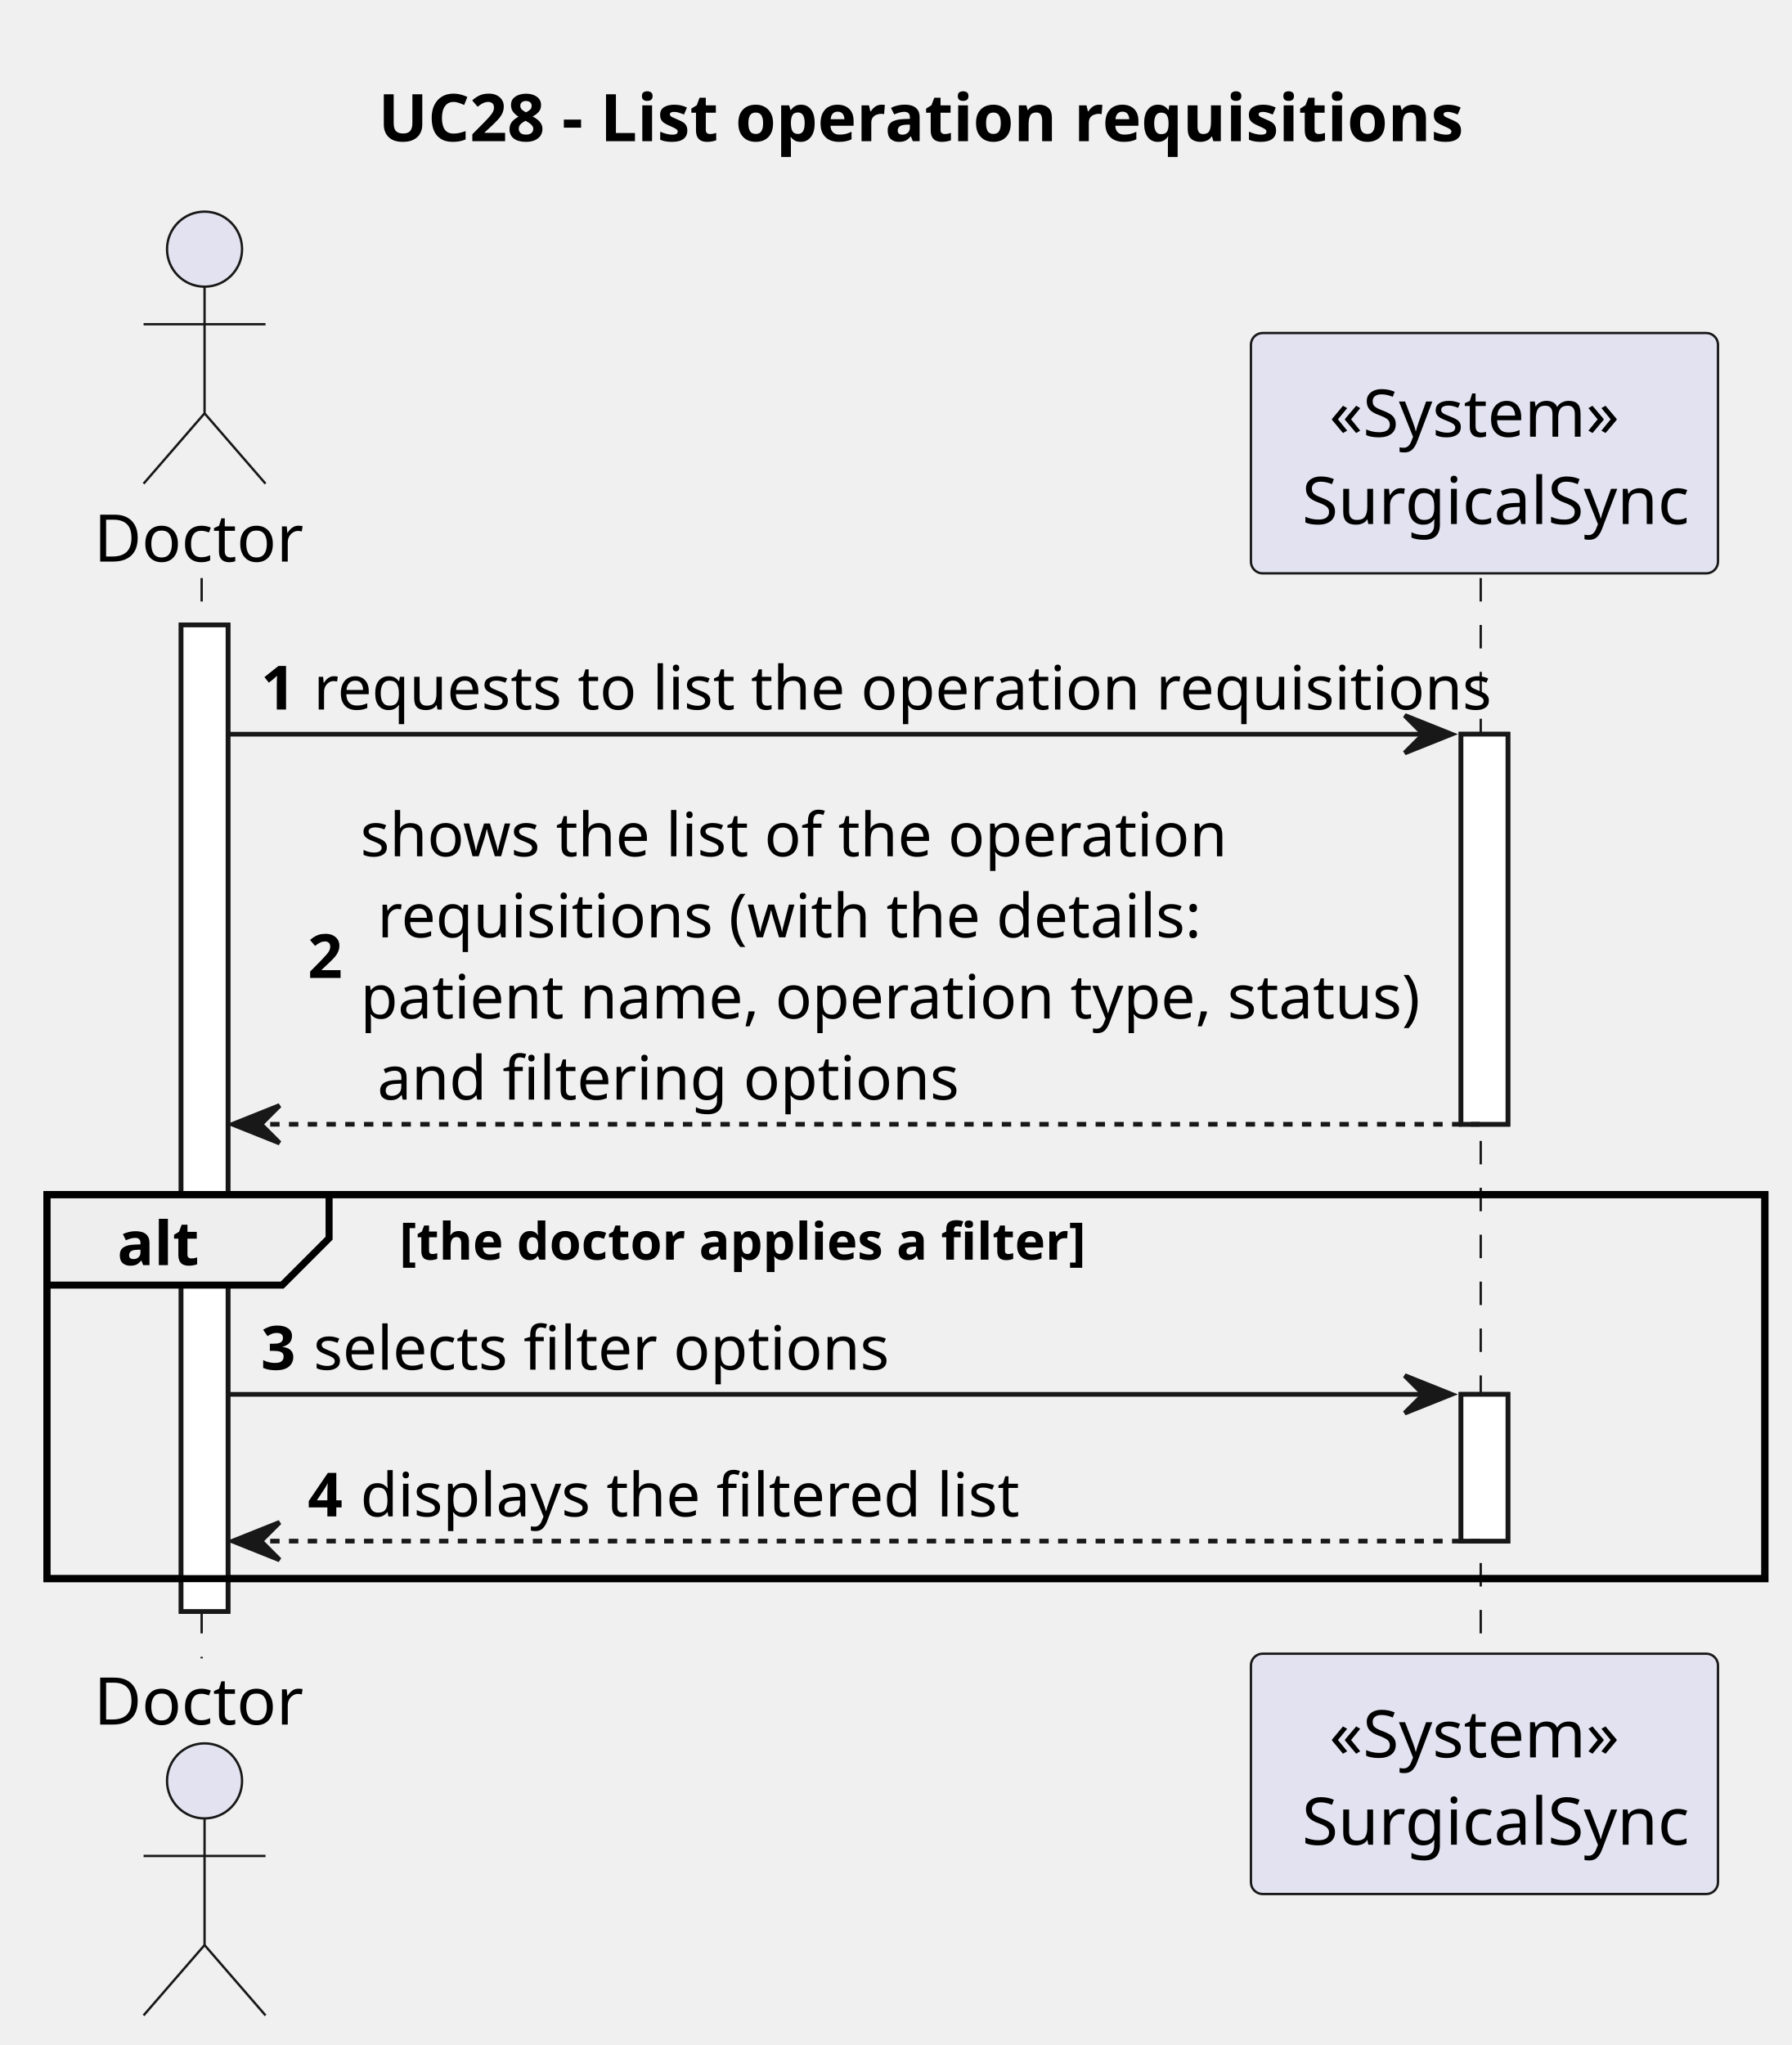
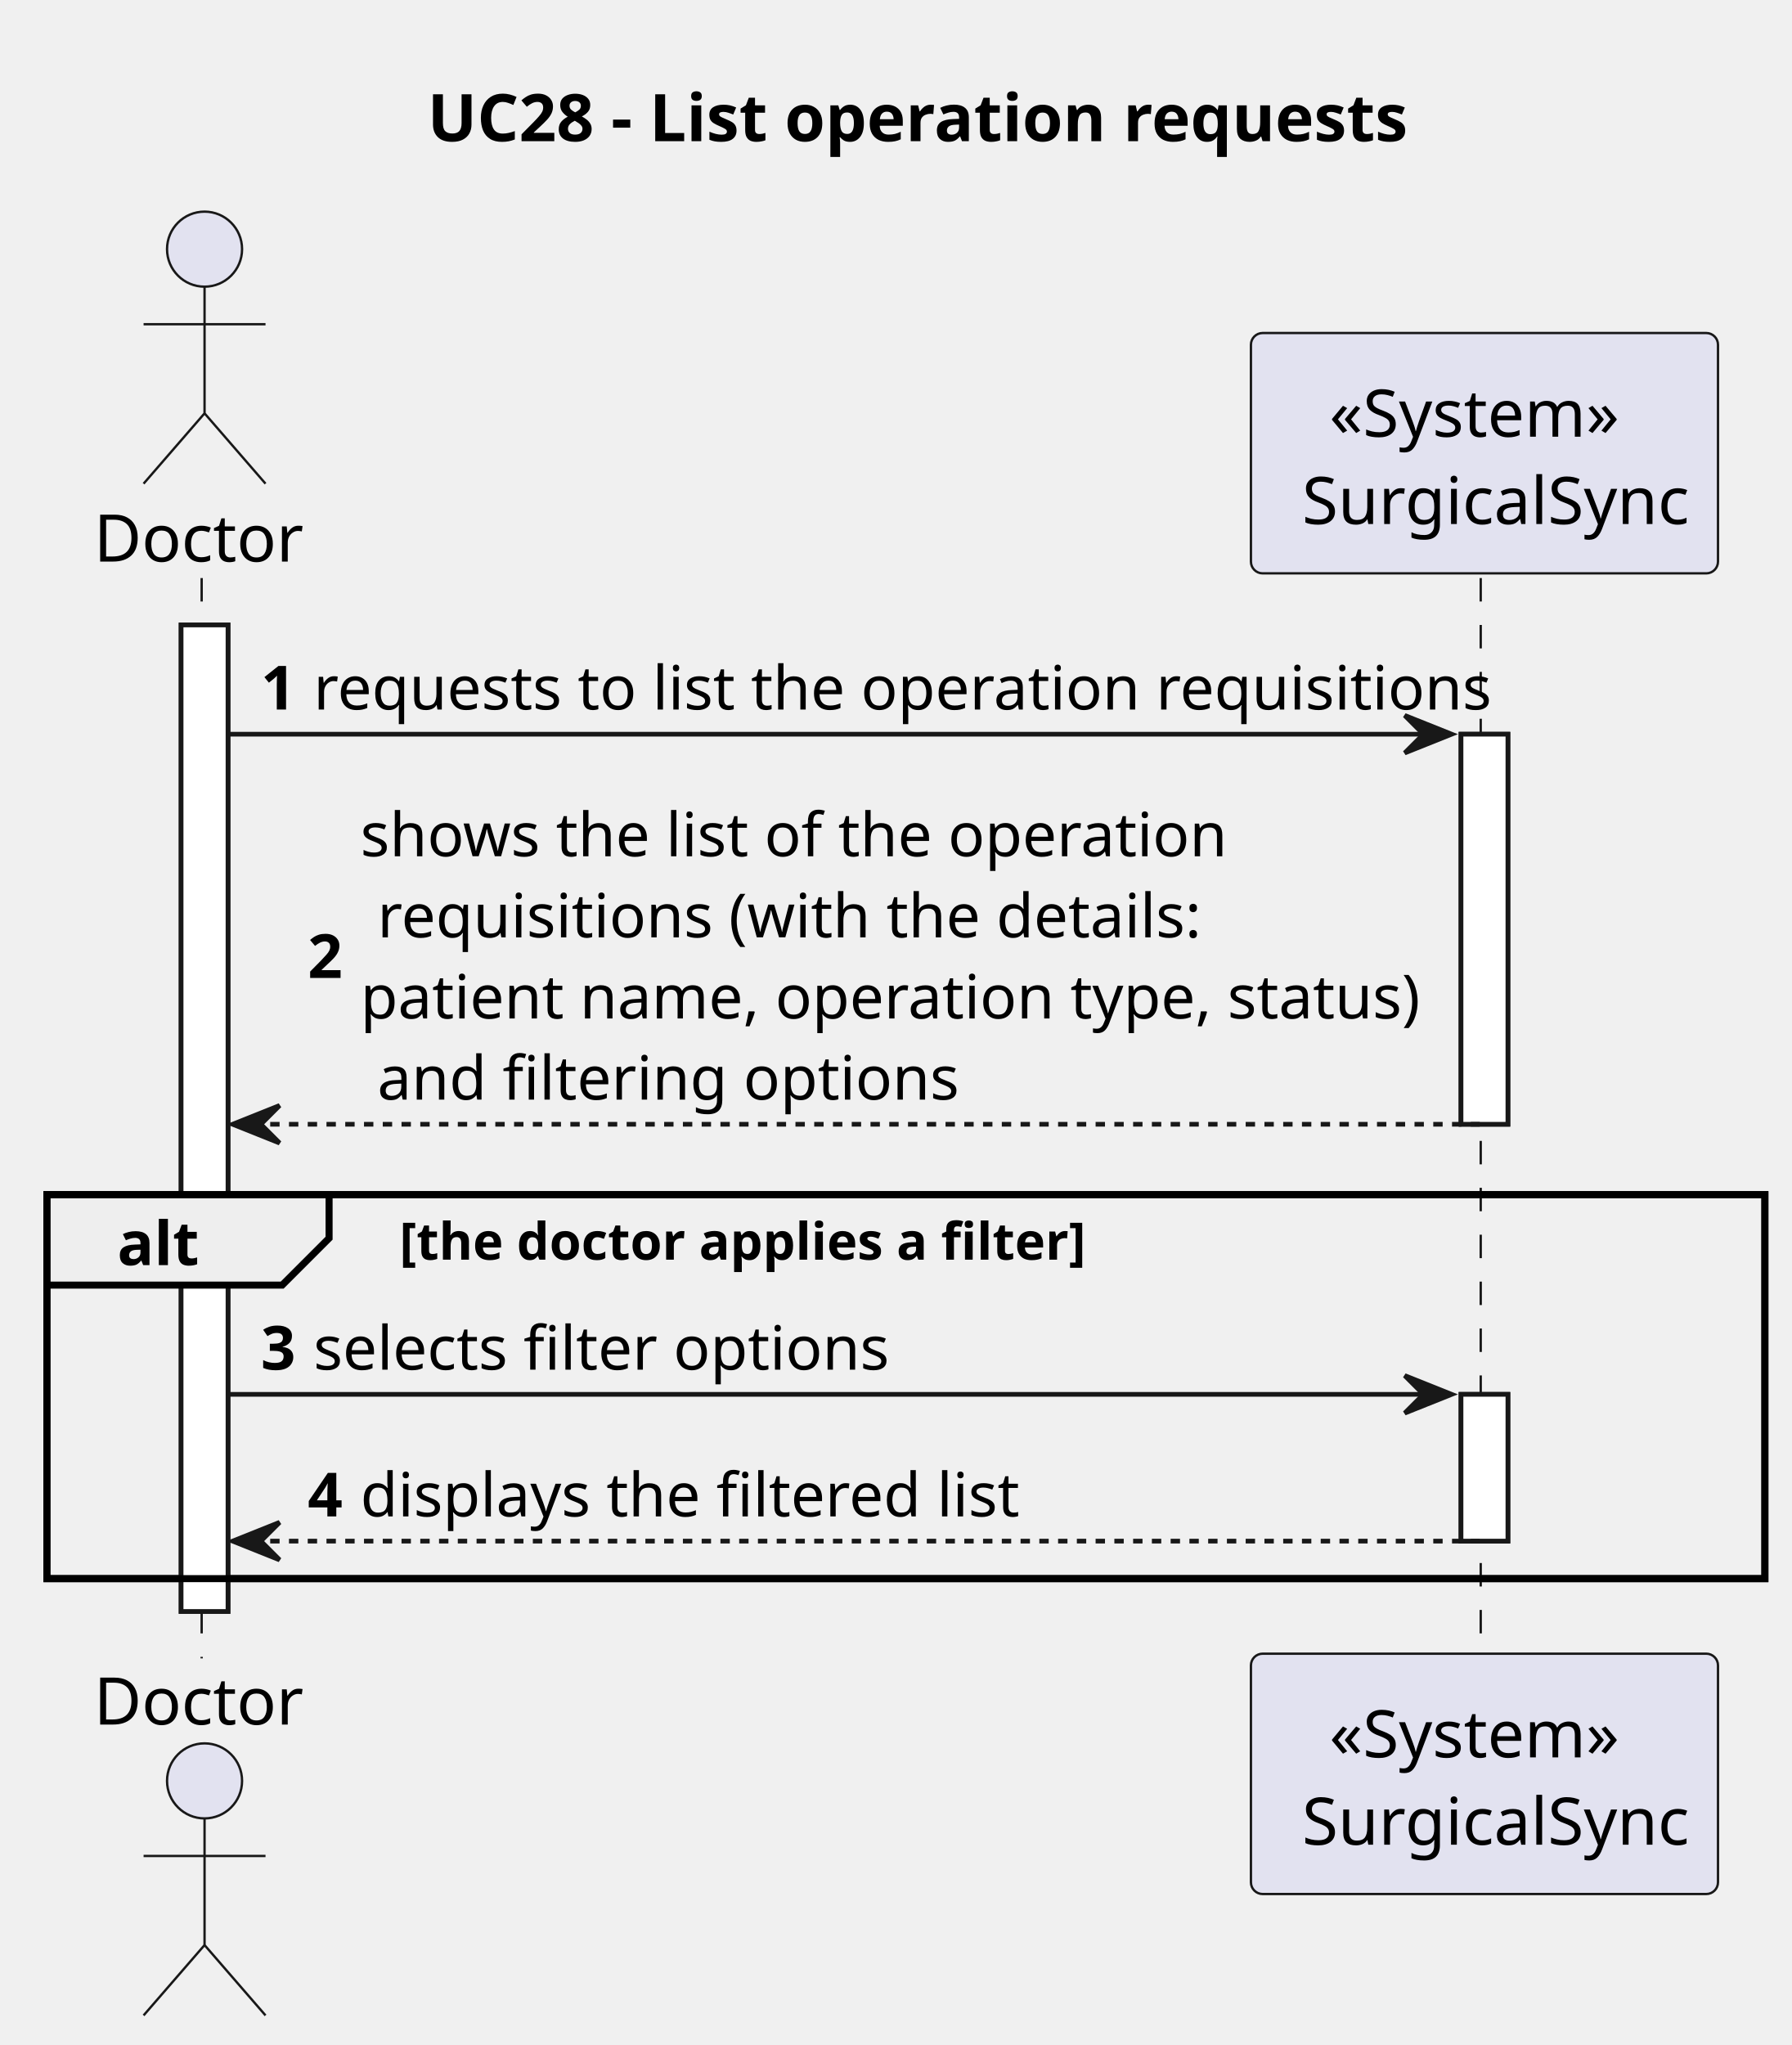
<svg xmlns="http://www.w3.org/2000/svg" contentStyleType="text/css" height="436px" preserveAspectRatio="none" style="width:382px;height:436px;background:#FFFFFF;" version="1.1" viewBox="0 0 382 436" width="382px" zoomAndPan="magnify">
  <defs />
  <g>
-     <text fill="#000000" font-family="sans-serif" font-size="14" font-weight="bold" lengthAdjust="spacing" textLength="224.027" x="80.651" y="30.107">UC28 - List operation requisitions</text>
+     <text fill="#000000" font-family="sans-serif" font-size="14" font-weight="bold" lengthAdjust="spacing" textLength="203.041" x="91.144" y="30.107">UC28 - List operation requests</text>
    <rect fill="#FFFFFF" height="210.328" style="stroke:#181818;stroke-width:1.0;" width="10" x="38.617" y="133.242" />
    <rect fill="#FFFFFF" height="83.164" style="stroke:#181818;stroke-width:1.0;" width="10" x="311.533" y="156.533" />
    <rect fill="#FFFFFF" height="31.291" style="stroke:#181818;stroke-width:1.0;" width="10" x="311.533" y="297.279" />
    <rect fill="none" height="81.873" style="stroke:#000000;stroke-width:1.5;" width="366.33" x="10" y="254.697" />
    <line style="stroke:#181818;stroke-width:0.5;stroke-dasharray:5.0,5.0;" x1="43" x2="43" y1="123.242" y2="353.57" />
    <line style="stroke:#181818;stroke-width:0.5;stroke-dasharray:5.0,5.0;" x1="315.737" x2="315.737" y1="123.242" y2="353.57" />
    <text fill="#000000" font-family="sans-serif" font-size="14" lengthAdjust="spacing" textLength="41.234" x="20" y="119.728">Doctor</text>
    <ellipse cx="43.617" cy="53.121" fill="#E2E2F0" rx="8" ry="8" style="stroke:#181818;stroke-width:0.5;" />
    <path d="M43.617,61.121 L43.617,88.121 M30.617,69.121 L56.617,69.121 M43.617,88.121 L30.617,103.121 M43.617,88.121 L56.617,103.121 " fill="none" style="stroke:#181818;stroke-width:0.5;" />
    <text fill="#000000" font-family="sans-serif" font-size="14" lengthAdjust="spacing" textLength="41.234" x="20" y="367.678">Doctor</text>
    <ellipse cx="43.617" cy="379.691" fill="#E2E2F0" rx="8" ry="8" style="stroke:#181818;stroke-width:0.5;" />
    <path d="M43.617,387.691 L43.617,414.691 M30.617,395.691 L56.617,395.691 M43.617,414.691 L30.617,429.691 M43.617,414.691 L56.617,429.691 " fill="none" style="stroke:#181818;stroke-width:0.5;" />
    <rect fill="#E2E2F0" height="51.242" rx="2.5" ry="2.5" style="stroke:#181818;stroke-width:0.5;" width="99.593" x="266.737" y="71" />
    <text fill="#000000" font-family="sans-serif" font-size="14" lengthAdjust="spacing" textLength="62.248" x="283.464" y="93.107">«System»</text>
    <text fill="#000000" font-family="sans-serif" font-size="14" lengthAdjust="spacing" textLength="81.703" x="277.627" y="111.728">SurgicalSync</text>
    <rect fill="#E2E2F0" height="51.242" rx="2.5" ry="2.5" style="stroke:#181818;stroke-width:0.5;" width="99.593" x="266.737" y="352.57" />
    <text fill="#000000" font-family="sans-serif" font-size="14" lengthAdjust="spacing" textLength="62.248" x="283.464" y="374.678">«System»</text>
    <text fill="#000000" font-family="sans-serif" font-size="14" lengthAdjust="spacing" textLength="81.703" x="277.627" y="393.299">SurgicalSync</text>
    <rect fill="#FFFFFF" height="210.328" style="stroke:#181818;stroke-width:1.0;" width="10" x="38.617" y="133.242" />
    <rect fill="#FFFFFF" height="83.164" style="stroke:#181818;stroke-width:1.0;" width="10" x="311.533" y="156.533" />
    <rect fill="#FFFFFF" height="31.291" style="stroke:#181818;stroke-width:1.0;" width="10" x="311.533" y="297.279" />
    <polygon fill="#181818" points="299.533,152.533,309.533,156.533,299.533,160.533,303.533,156.533" style="stroke:#181818;stroke-width:1.0;" />
    <line style="stroke:#181818;stroke-width:1.0;" x1="48.617" x2="305.533" y1="156.533" y2="156.533" />
    <text fill="#000000" font-family="sans-serif" font-size="13" font-weight="bold" lengthAdjust="spacing" textLength="7.23" x="55.617" y="151.27">1</text>
    <text fill="#000000" font-family="sans-serif" font-size="13" lengthAdjust="spacing" textLength="232.686" x="66.847" y="151.27">requests to list the operation requisitions</text>
    <polygon fill="#181818" points="59.617,235.697,49.617,239.697,59.617,243.697,55.617,239.697" style="stroke:#181818;stroke-width:1.0;" />
    <line style="stroke:#181818;stroke-width:1.0;stroke-dasharray:2.0,2.0;" x1="53.617" x2="315.533" y1="239.697" y2="239.697" />
    <text fill="#000000" font-family="sans-serif" font-size="13" font-weight="bold" lengthAdjust="spacing" textLength="7.23" x="65.617" y="208.498">2</text>
    <text fill="#000000" font-family="sans-serif" font-size="13" lengthAdjust="spacing" textLength="171.99" x="76.847" y="182.561">shows the list of the operation</text>
    <text fill="#000000" font-family="sans-serif" font-size="13" lengthAdjust="spacing" textLength="163.3" x="80.459" y="199.852">requisitions (with the details:</text>
    <text fill="#000000" font-family="sans-serif" font-size="13" lengthAdjust="spacing" textLength="211.015" x="76.847" y="217.144">patient name, operation type, status)</text>
    <text fill="#000000" font-family="sans-serif" font-size="13" lengthAdjust="spacing" textLength="112.741" x="80.459" y="234.435">and filtering options</text>
    <path d="M10,254.697 L70.171,254.697 L70.171,263.988 L60.171,273.988 L10,273.988 L10,254.697 " fill="#EEEEEE" style="stroke:#000000;stroke-width:1.5;" />
    <rect fill="none" height="81.873" style="stroke:#000000;stroke-width:1.5;" width="366.33" x="10" y="254.697" />
    <text fill="#000000" font-family="sans-serif" font-size="13" font-weight="bold" lengthAdjust="spacing" textLength="15.171" x="25" y="269.726">alt</text>
    <text fill="#000000" font-family="sans-serif" font-size="11" font-weight="bold" lengthAdjust="spacing" textLength="138.128" x="85.171" y="268.567">[the doctor applies a filter]</text>
    <polygon fill="#181818" points="299.533,293.279,309.533,297.279,299.533,301.279,303.533,297.279" style="stroke:#181818;stroke-width:1.0;" />
    <line style="stroke:#181818;stroke-width:1.0;" x1="48.617" x2="305.533" y1="297.279" y2="297.279" />
    <text fill="#000000" font-family="sans-serif" font-size="13" font-weight="bold" lengthAdjust="spacing" textLength="7.23" x="55.617" y="292.017">3</text>
    <text fill="#000000" font-family="sans-serif" font-size="13" lengthAdjust="spacing" textLength="114.163" x="66.847" y="292.017">selects filter options</text>
    <polygon fill="#181818" points="59.617,324.57,49.617,328.57,59.617,332.57,55.617,328.57" style="stroke:#181818;stroke-width:1.0;" />
    <line style="stroke:#181818;stroke-width:1.0;stroke-dasharray:2.0,2.0;" x1="53.617" x2="315.533" y1="328.57" y2="328.57" />
    <text fill="#000000" font-family="sans-serif" font-size="13" font-weight="bold" lengthAdjust="spacing" textLength="7.23" x="65.617" y="323.308">4</text>
    <text fill="#000000" font-family="sans-serif" font-size="13" lengthAdjust="spacing" textLength="130.781" x="76.847" y="323.308">displays the filtered list</text>
  </g>
</svg>
